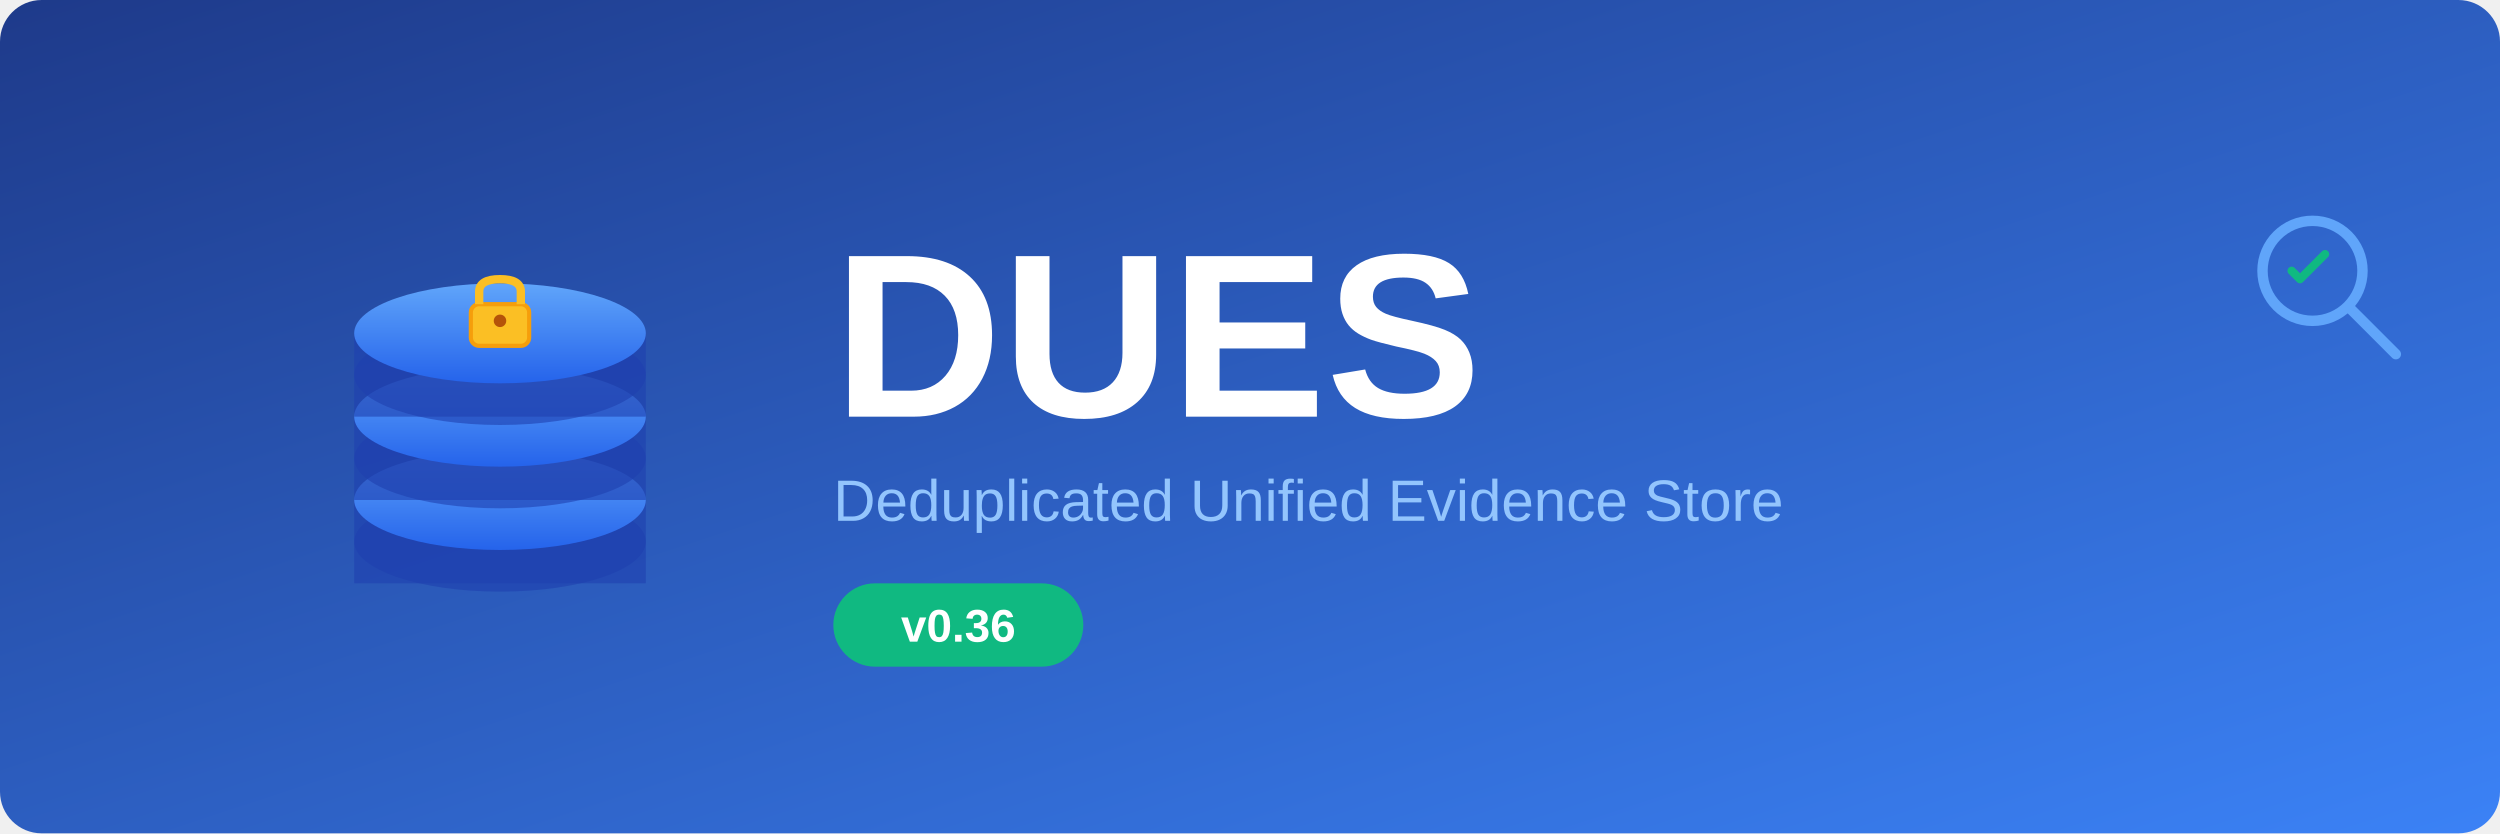
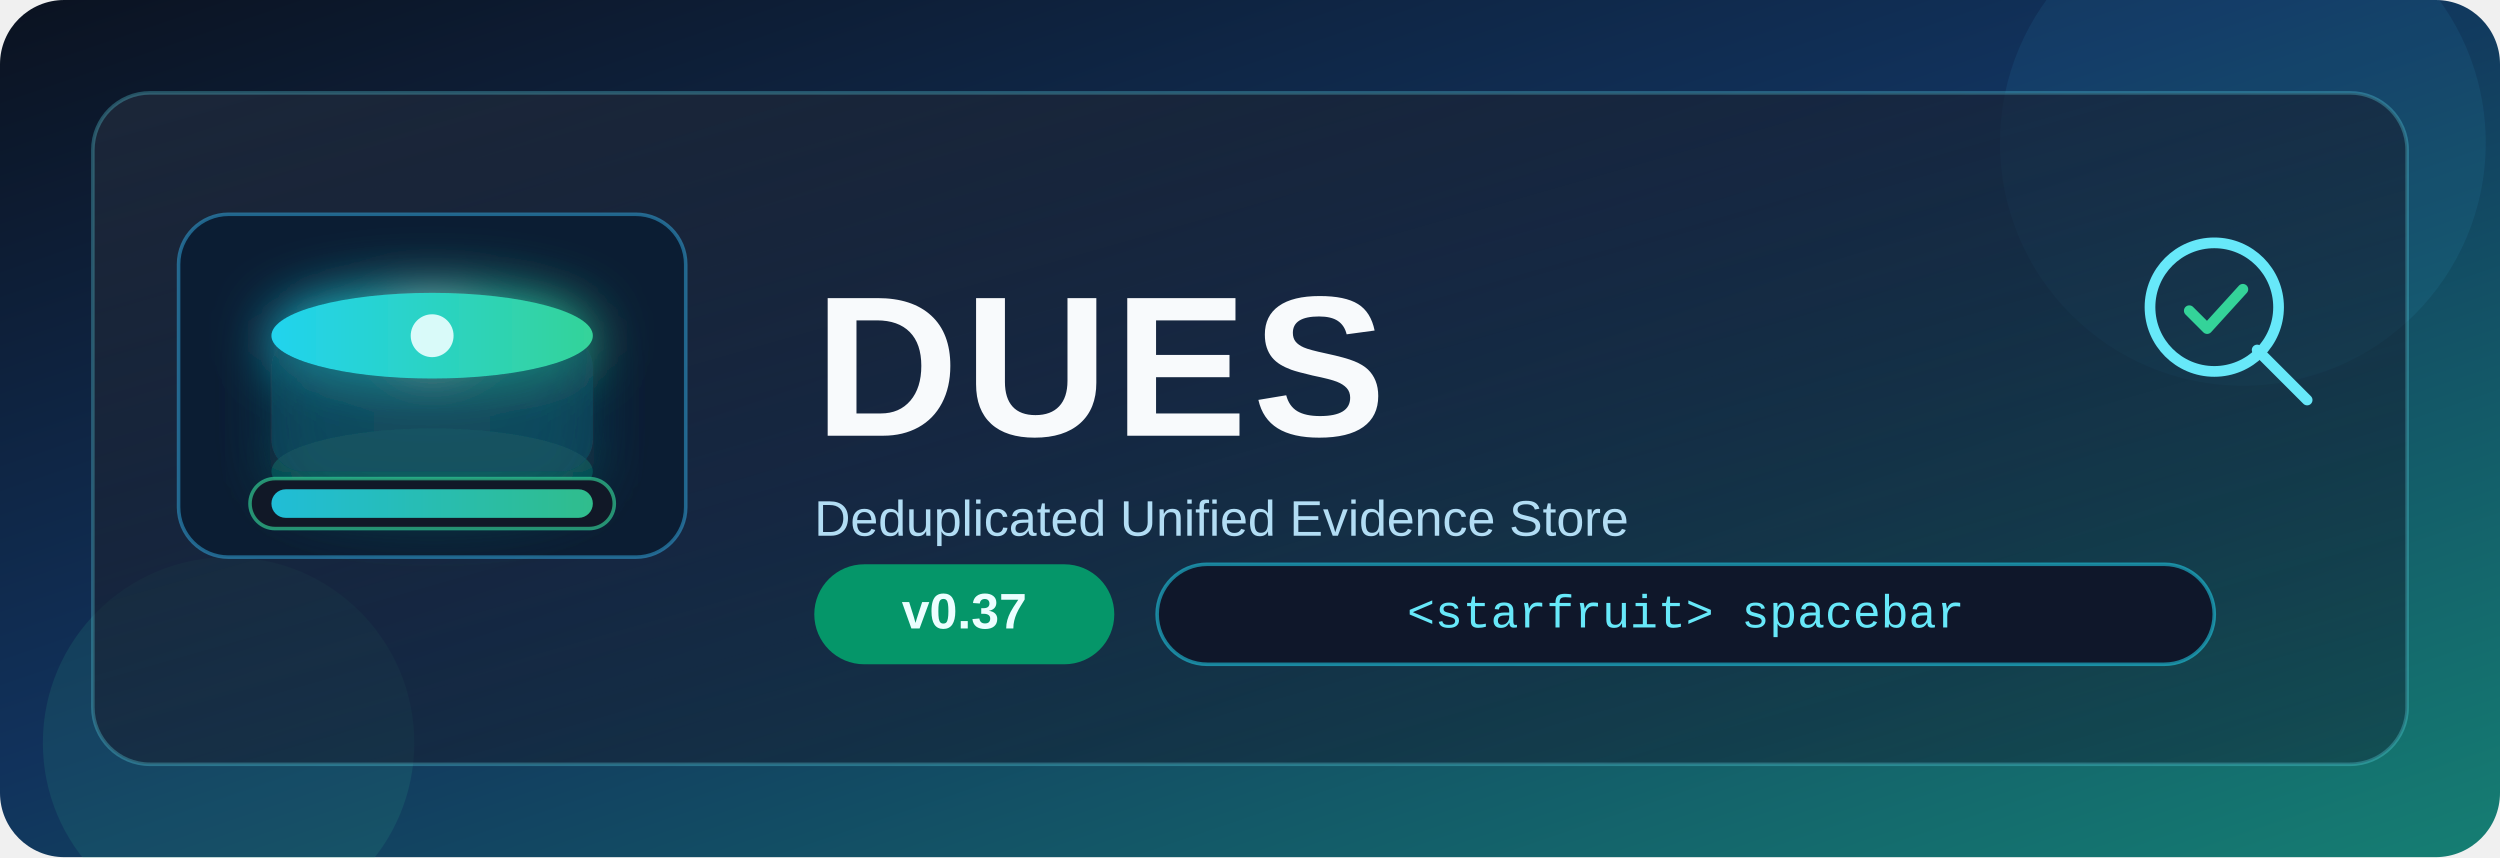
- <svg xmlns="http://www.w3.org/2000/svg" width="600" height="200">
+ <svg xmlns="http://www.w3.org/2000/svg" width="700" height="240" viewBox="0 0 700 240">
  <defs>
    <linearGradient id="bgGradient" x1="0%" y1="0%" x2="100%" y2="100%">
-       <stop offset="0%" style="stop-color:#1e3a8a;stop-opacity:1" />
-       <stop offset="100%" style="stop-color:#3b82f6;stop-opacity:1" />
+       <stop offset="0%" stop-color="#0b1220" />
+       <stop offset="45%" stop-color="#11325c" />
+       <stop offset="100%" stop-color="#157f73" />
    </linearGradient>
-     <linearGradient id="diskGradient" x1="0%" y1="0%" x2="0%" y2="100%">
-       <stop offset="0%" style="stop-color:#60a5fa;stop-opacity:1" />
-       <stop offset="100%" style="stop-color:#2563eb;stop-opacity:1" />
+     <linearGradient id="cardGradient" x1="0%" y1="0%" x2="100%" y2="100%">
+       <stop offset="0%" stop-color="#1e293b" stop-opacity="0.85" />
+       <stop offset="100%" stop-color="#0f172a" stop-opacity="0.4" />
    </linearGradient>
+     <linearGradient id="accentGradient" x1="0%" y1="0%" x2="100%" y2="0%">
+       <stop offset="0%" stop-color="#22d3ee" />
+       <stop offset="100%" stop-color="#34d399" />
+     </linearGradient>
+     <filter id="softGlow" x="-50%" y="-50%" width="200%" height="200%">
+       <feGaussianBlur stdDeviation="8" result="blur" />
+       <feMerge>
+         <feMergeNode in="blur" />
+         <feMergeNode in="SourceGraphic" />
+       </feMerge>
+     </filter>
  </defs>
-   <rect width="600" height="200" rx="10" fill="url(#bgGradient)" />
-   <g transform="translate(80, 60)">
-     <ellipse cx="40" cy="70" rx="35" ry="12" fill="#1e40af" opacity="0.6" />
-     <rect x="5" y="60" width="70" height="20" fill="#1e40af" opacity="0.6" />
-     <ellipse cx="40" cy="60" rx="35" ry="12" fill="url(#diskGradient)" />
-     <ellipse cx="40" cy="50" rx="35" ry="12" fill="#1e40af" opacity="0.6" />
-     <rect x="5" y="40" width="70" height="20" fill="#1e40af" opacity="0.6" />
-     <ellipse cx="40" cy="40" rx="35" ry="12" fill="url(#diskGradient)" />
-     <ellipse cx="40" cy="30" rx="35" ry="12" fill="#1e40af" opacity="0.6" />
-     <rect x="5" y="20" width="70" height="20" fill="#1e40af" opacity="0.6" />
-     <ellipse cx="40" cy="20" rx="35" ry="12" fill="url(#diskGradient)" />
-     <g transform="translate(25, 5)">
-       <rect x="8" y="8" width="14" height="10" rx="2" fill="#fbbf24" stroke="#f59e0b" stroke-width="1" />
-       <path d="M 10 8 L 10 5 Q 10 2 15 2 Q 20 2 20 5 L 20 8" fill="none" stroke="#fbbf24" stroke-width="2" />
-       <circle cx="15" cy="12" r="1.5" fill="#b45309" />
+   <rect width="700" height="240" rx="18" fill="url(#bgGradient)" />
+   <circle cx="628" cy="40" r="68" fill="#38bdf8" opacity="0.08" />
+   <circle cx="64" cy="208" r="52" fill="#34d399" opacity="0.11" />
+   <g transform="translate(26, 26)">
+     <rect width="648" height="188" rx="16" fill="url(#cardGradient)" stroke="#67e8f9" stroke-opacity="0.28" />
+     <g transform="translate(24, 34)">
+       <rect x="0" y="0" width="142" height="96" rx="14" fill="#0b1d33" stroke="#38bdf8" stroke-opacity="0.45" />
+       <g transform="translate(16, 16)" filter="url(#softGlow)">
+         <ellipse cx="55" cy="56" rx="45" ry="12" fill="#0f766e" opacity="0.45" />
+         <rect x="10" y="18" width="90" height="38" rx="9" fill="#164e63" opacity="0.65" />
+         <ellipse cx="55" cy="18" rx="45" ry="12" fill="url(#accentGradient)" />
+         <circle cx="55" cy="18" r="6" fill="#ecfeff" opacity="0.9" />
+       </g>
+       <rect x="20" y="74" width="102" height="14" rx="7" fill="#111827" stroke="#34d399" stroke-opacity="0.65" />
+       <rect x="26" y="77" width="90" height="8" rx="4" fill="url(#accentGradient)" opacity="0.88" />
+     </g>
+     <g transform="translate(202, 44)">
+       <text x="0" y="52" font-family="Segoe UI, Arial, sans-serif" font-size="56" font-weight="800" letter-spacing="1.5" fill="#f8fafc">
+                 DUES
+             </text>
+       <text x="0" y="80" font-family="Segoe UI, Arial, sans-serif" font-size="14" fill="#bae6fd" opacity="0.95">
+                 Deduplicated Unified Evidence Store
+             </text>
+     </g>
+     <g transform="translate(202, 132)">
+       <rect x="0" y="0" width="84" height="28" rx="14" fill="#059669" />
+       <text x="42" y="14" dominant-baseline="middle" font-family="Segoe UI, Arial, sans-serif" font-size="14" font-weight="700" fill="#ecfeff" text-anchor="middle">
+                 v0.37
+             </text>
+       <rect x="96" y="0" width="296" height="28" rx="14" fill="#0f172a" stroke="#22d3ee" stroke-opacity="0.55" />
+       <text x="244" y="14" dominant-baseline="middle" font-family="Consolas, Courier New, monospace" font-size="13" fill="#67e8f9" text-anchor="middle">
+                 &lt;starfruit&gt; spacebar
+             </text>
+     </g>
+     <g transform="translate(572, 38)">
+       <circle cx="22" cy="22" r="18" fill="none" stroke="#67e8f9" stroke-width="3" />
+       <line x1="34" y1="34" x2="48" y2="48" stroke="#67e8f9" stroke-width="3" stroke-linecap="round" />
+       <path d="M 15 23 L 20 28 L 30 17" fill="none" stroke="#34d399" stroke-width="3" stroke-linecap="round" stroke-linejoin="round" />
    </g>
  </g>
-   <text x="200" y="100" font-family="Arial, sans-serif" font-size="56" font-weight="bold" fill="#ffffff" text-anchor="start">
-         DUES
-     </text>
-   <text x="200" y="125" font-family="Arial, sans-serif" font-size="14" fill="#93c5fd" text-anchor="start">
-         Deduplicated Unified Evidence Store
-     </text>
-   <g transform="translate(200, 140)">
-     <rect width="60" height="20" rx="10" fill="#10b981" />
-     <text x="30" y="14" font-family="Arial, sans-serif" font-size="11" font-weight="bold" fill="#ffffff" text-anchor="middle">
-             v0.36
-         </text>
-   </g>
-   <g transform="translate(540, 50)">
-     <circle cx="15" cy="15" r="12" fill="none" stroke="#60a5fa" stroke-width="2.5" />
-     <line x1="24" y1="24" x2="35" y2="35" stroke="#60a5fa" stroke-width="2.5" stroke-linecap="round" />
-     <path d="M 10 15 L 12 17 L 18 11" fill="none" stroke="#10b981" stroke-width="2" stroke-linecap="round" stroke-linejoin="round" />
-   </g>
</svg>
